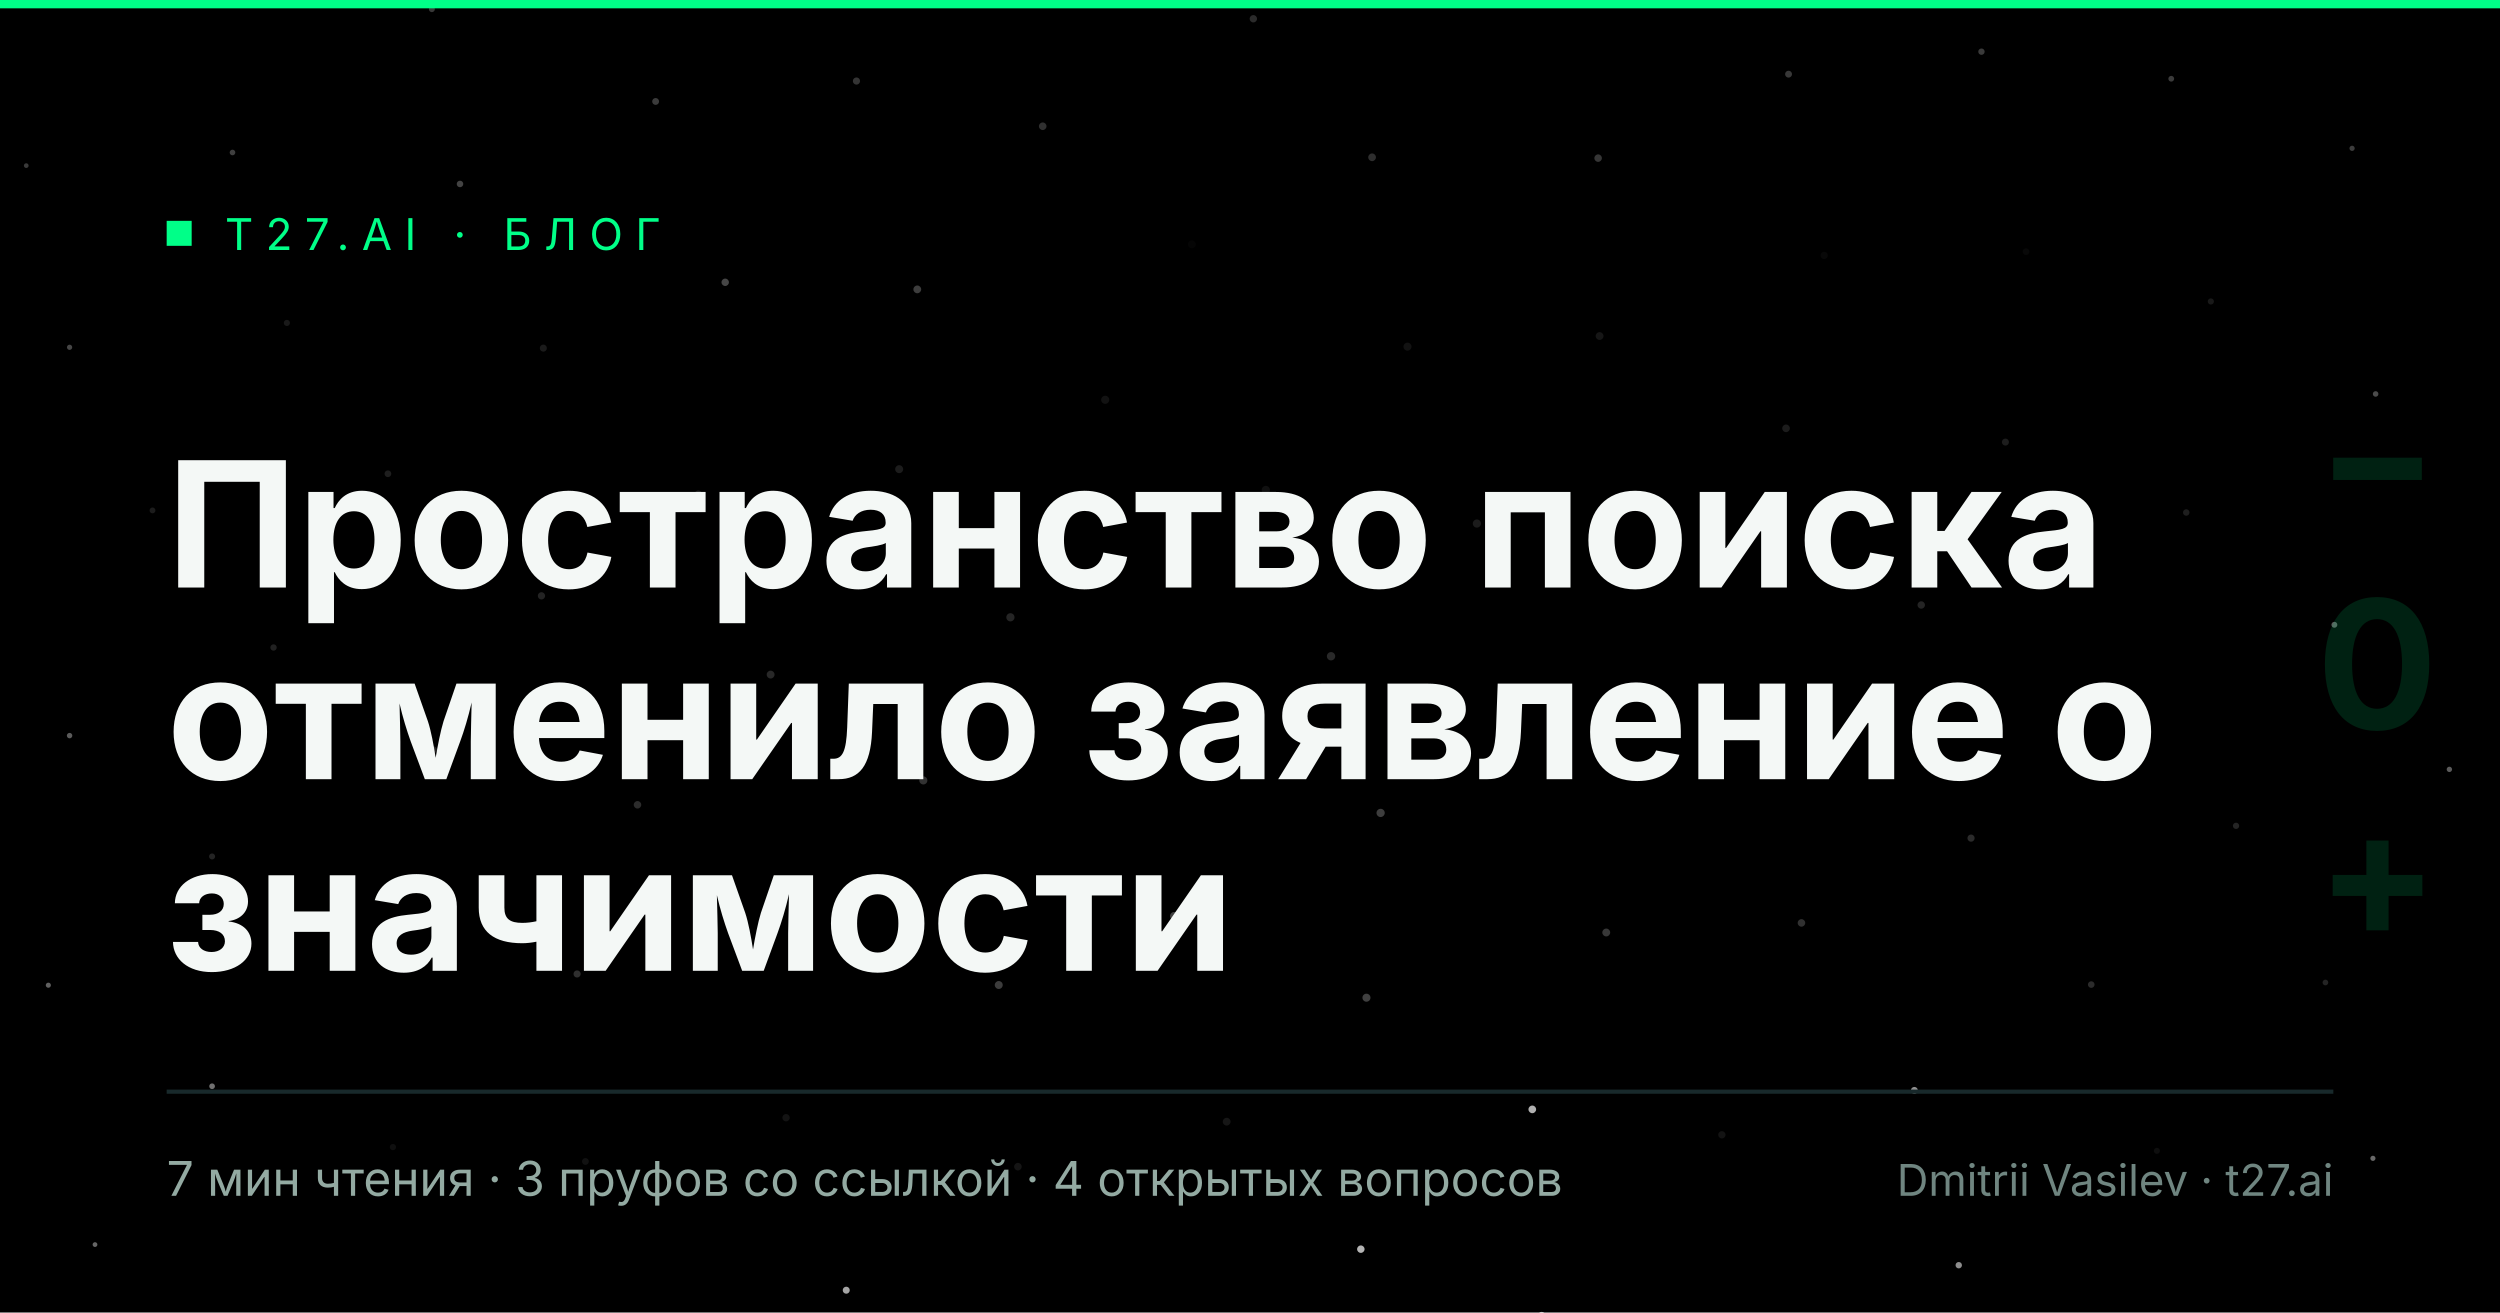
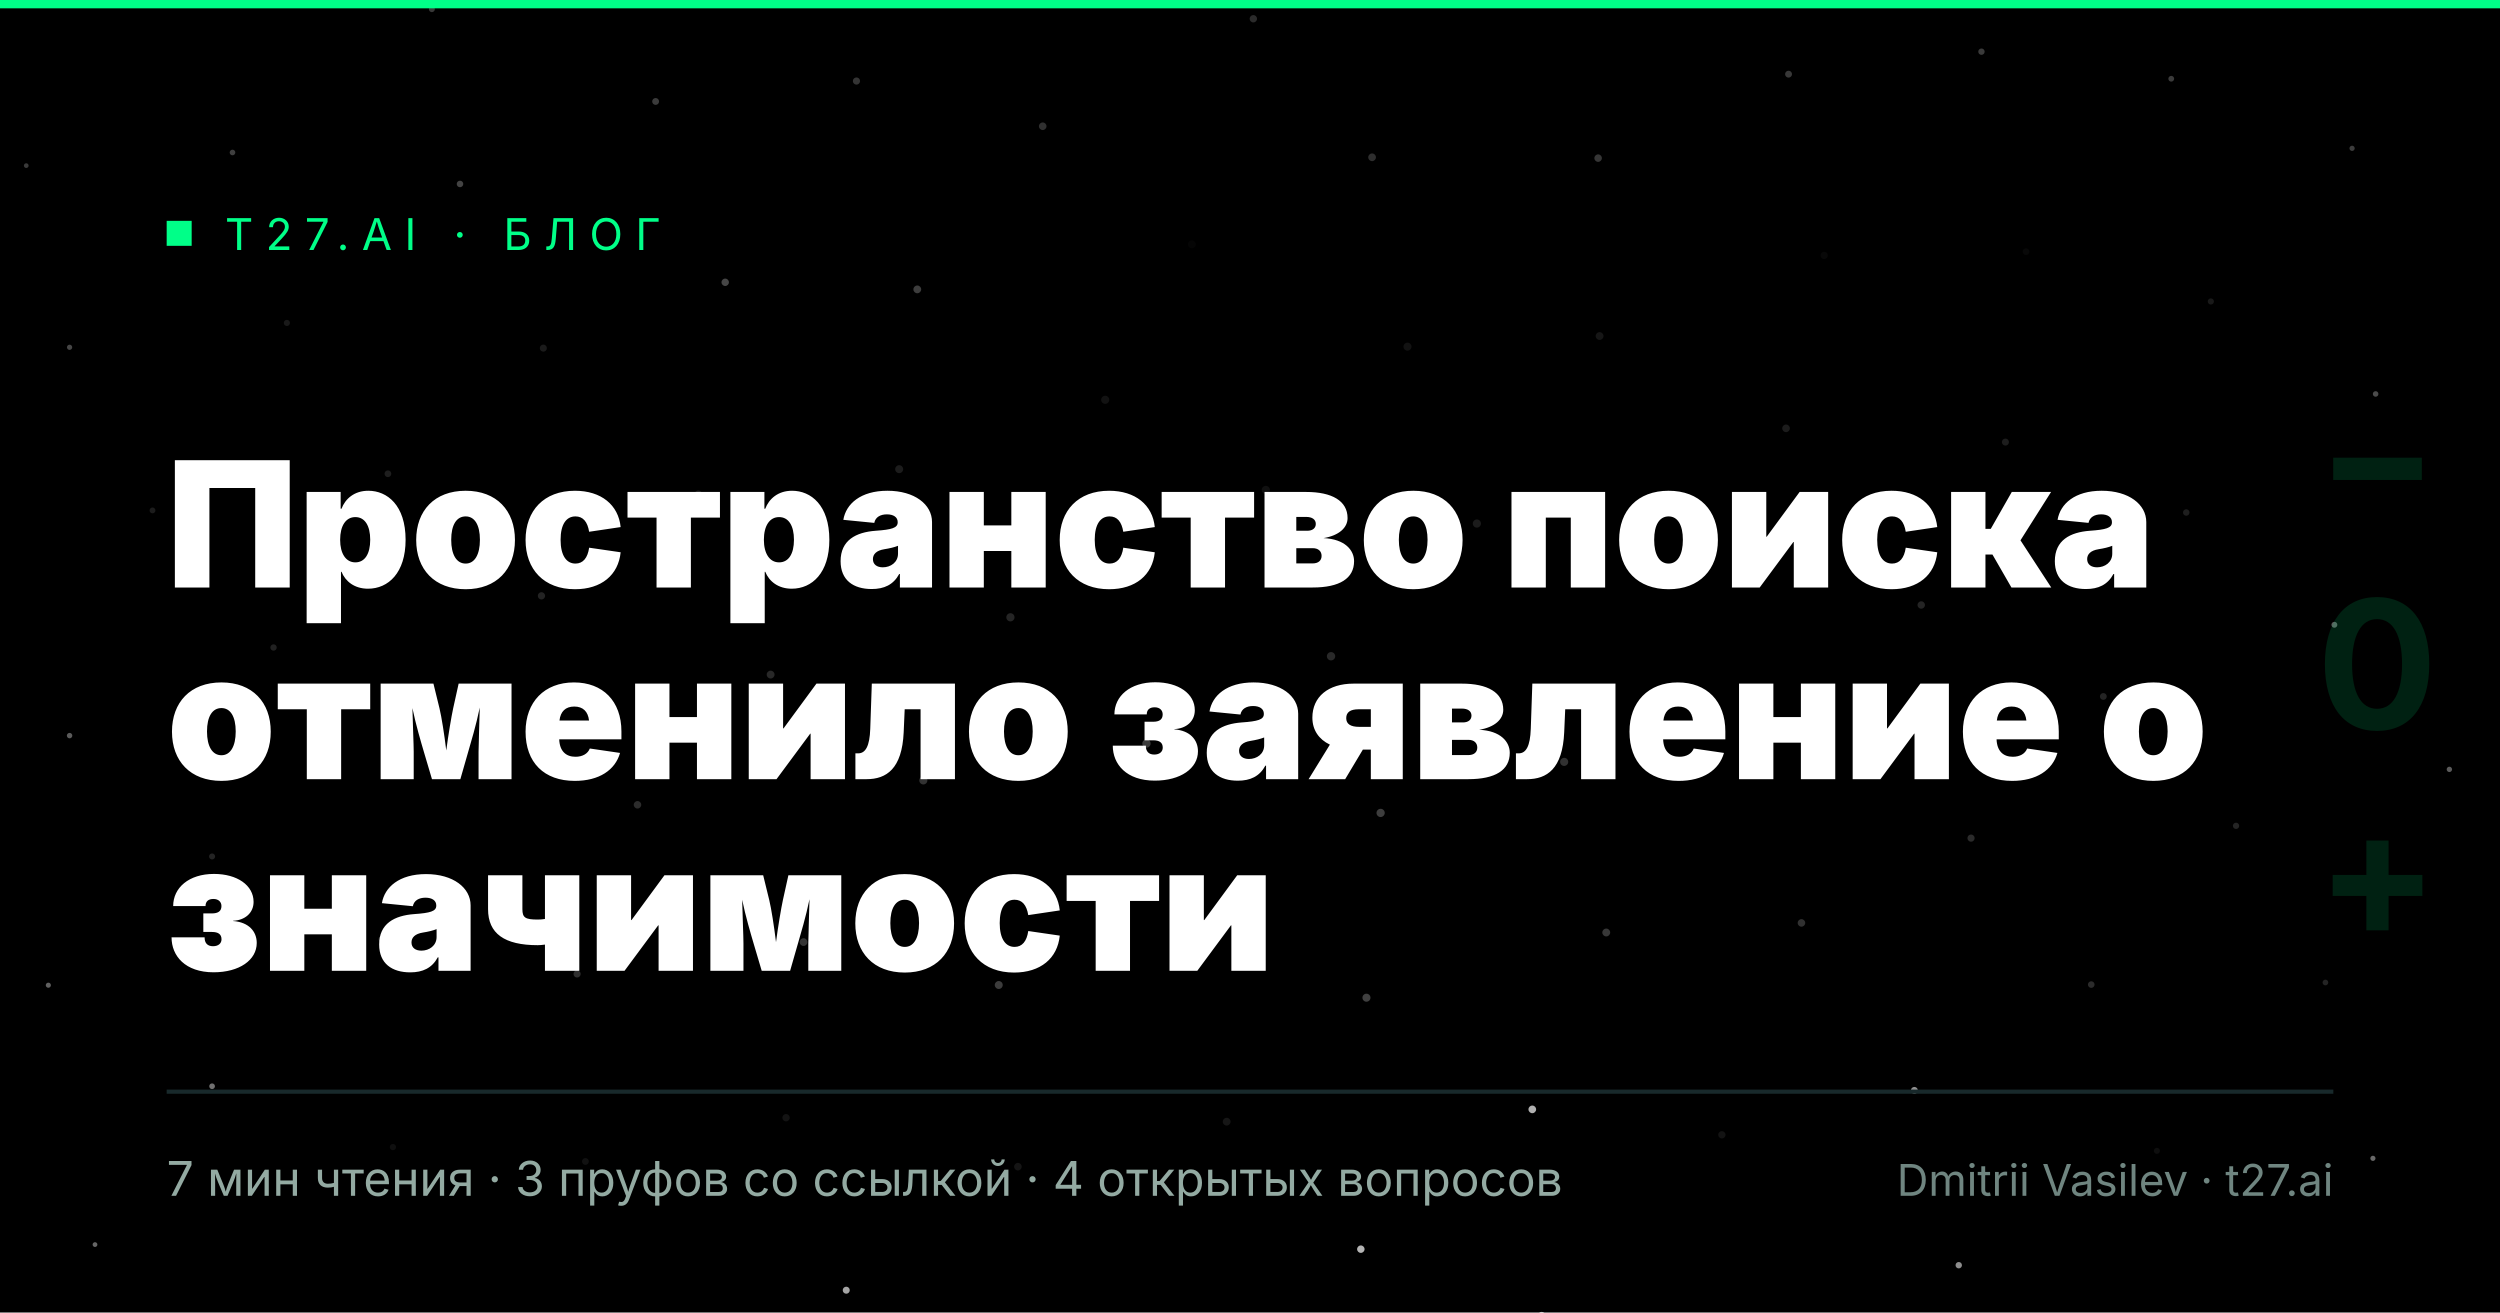
<svg xmlns="http://www.w3.org/2000/svg" width="1200" height="630" viewBox="0 0 1200 630" role="img" aria-label="Пространство поиска отменило заявление о значимости">
  <rect width="1200" height="630" fill="#000000" />
  <circle cx="638.9" cy="315.0" r="2.00" fill="#ffffff" opacity="0.164" />
  <circle cx="550.3" cy="356.9" r="1.99" fill="#ffffff" opacity="0.232" />
  <circle cx="607.6" cy="235.2" r="1.98" fill="#ffffff" opacity="0.064" />
  <circle cx="662.7" cy="390.2" r="1.98" fill="#ffffff" opacity="0.242" />
  <circle cx="485.0" cy="296.3" r="1.97" fill="#ffffff" opacity="0.145" />
  <circle cx="708.9" cy="251.3" r="1.96" fill="#ffffff" opacity="0.109" />
  <circle cx="563.6" cy="439.7" r="1.96" fill="#ffffff" opacity="0.257" />
  <circle cx="530.5" cy="191.9" r="1.95" fill="#ffffff" opacity="0.073" />
  <circle cx="750.8" cy="365.7" r="1.95" fill="#ffffff" opacity="0.194" />
  <circle cx="443.2" cy="374.6" r="1.94" fill="#ffffff" opacity="0.198" />
  <circle cx="675.6" cy="166.4" r="1.93" fill="#ffffff" opacity="0.071" />
  <circle cx="655.9" cy="478.9" r="1.93" fill="#ffffff" opacity="0.252" />
  <circle cx="431.6" cy="225.2" r="1.92" fill="#ffffff" opacity="0.110" />
  <circle cx="797.5" cy="275.0" r="1.91" fill="#ffffff" opacity="0.137" />
  <circle cx="479.4" cy="472.8" r="1.91" fill="#ffffff" opacity="0.237" />
  <circle cx="572.1" cy="117.3" r="1.90" fill="#ffffff" opacity="0.022" />
  <circle cx="771.0" cy="447.6" r="1.89" fill="#ffffff" opacity="0.219" />
  <circle cx="369.9" cy="323.8" r="1.89" fill="#ffffff" opacity="0.160" />
  <circle cx="767.8" cy="161.3" r="1.88" fill="#ffffff" opacity="0.089" />
  <circle cx="588.8" cy="538.4" r="1.87" fill="#ffffff" opacity="0.089" />
  <circle cx="440.3" cy="138.9" r="1.87" fill="#ffffff" opacity="0.242" />
  <circle cx="853.0" cy="346.3" r="1.86" fill="#ffffff" opacity="0.167" />
  <circle cx="385.7" cy="452.2" r="1.86" fill="#ffffff" opacity="0.208" />
  <circle cx="658.6" cy="75.5" r="1.85" fill="#ffffff" opacity="0.182" />
  <circle cx="735.5" cy="532.5" r="1.84" fill="#ffffff" opacity="0.691" />
  <circle cx="335.2" cy="237.3" r="1.84" fill="#ffffff" opacity="0.124" />
  <circle cx="857.3" cy="205.6" r="1.83" fill="#ffffff" opacity="0.113" />
  <circle cx="488.6" cy="560.0" r="1.82" fill="#ffffff" opacity="0.084" />
  <circle cx="500.5" cy="60.6" r="1.82" fill="#ffffff" opacity="0.189" />
  <circle cx="864.7" cy="443.0" r="1.81" fill="#ffffff" opacity="0.194" />
  <circle cx="306.0" cy="386.3" r="1.80" fill="#ffffff" opacity="0.174" />
  <circle cx="767.1" cy="75.9" r="1.80" fill="#ffffff" opacity="0.214" />
  <circle cx="653.2" cy="599.6" r="1.79" fill="#ffffff" opacity="0.706" />
  <circle cx="348.1" cy="135.5" r="1.78" fill="#ffffff" opacity="0.274" />
  <circle cx="922.2" cy="290.4" r="1.78" fill="#ffffff" opacity="0.141" />
  <circle cx="377.3" cy="536.5" r="1.77" fill="#ffffff" opacity="0.076" />
  <circle cx="601.6" cy="9.0" r="1.77" fill="#ffffff" opacity="0.168" />
  <circle cx="826.5" cy="544.7" r="1.76" fill="#ffffff" opacity="0.076" />
  <circle cx="259.9" cy="286.0" r="1.75" fill="#ffffff" opacity="0.139" />
  <circle cx="875.6" cy="122.6" r="1.75" fill="#ffffff" opacity="0.033" />
  <circle cx="537.3" cy="632.1" r="1.74" fill="#ffffff" opacity="0.689" />
  <circle cx="411.1" cy="38.9" r="1.73" fill="#ffffff" opacity="0.206" />
  <circle cx="946.1" cy="402.3" r="1.73" fill="#ffffff" opacity="0.169" />
  <circle cx="277.0" cy="467.5" r="1.72" fill="#ffffff" opacity="0.185" />
  <circle cx="727.7" cy="-1.8" r="1.71" fill="#ffffff" opacity="0.181" />
  <circle cx="740.0" cy="631.4" r="1.71" fill="#ffffff" opacity="0.663" />
  <circle cx="260.8" cy="167.1" r="1.70" fill="#ffffff" opacity="0.106" />
  <circle cx="962.6" cy="212.2" r="1.69" fill="#ffffff" opacity="0.117" />
  <circle cx="406.2" cy="619.3" r="1.69" fill="#ffffff" opacity="0.641" />
  <circle cx="918.9" cy="523.4" r="1.67" fill="#ffffff" opacity="0.564" />
  <circle cx="208.0" cy="359.9" r="1.67" fill="#ffffff" opacity="0.152" />
  <circle cx="858.5" cy="35.6" r="1.66" fill="#ffffff" opacity="0.221" />
  <circle cx="314.7" cy="48.7" r="1.65" fill="#ffffff" opacity="0.232" />
  <circle cx="1009.6" cy="334.3" r="1.64" fill="#ffffff" opacity="0.144" />
  <circle cx="281.0" cy="557.5" r="1.64" fill="#ffffff" opacity="0.068" />
  <circle cx="838.8" cy="634.0" r="1.62" fill="#ffffff" opacity="0.611" />
  <circle cx="186.2" cy="227.4" r="1.62" fill="#ffffff" opacity="0.119" />
  <circle cx="972.5" cy="120.8" r="1.61" fill="#ffffff" opacity="0.034" />
  <circle cx="1003.8" cy="472.6" r="1.59" fill="#ffffff" opacity="0.168" />
  <circle cx="183.3" cy="450.8" r="1.58" fill="#ffffff" opacity="0.163" />
  <circle cx="220.8" cy="88.3" r="1.57" fill="#ffffff" opacity="0.262" />
  <circle cx="1049.4" cy="246.0" r="1.56" fill="#ffffff" opacity="0.120" />
  <circle cx="940.2" cy="607.3" r="1.54" fill="#ffffff" opacity="0.551" />
  <circle cx="131.3" cy="310.8" r="1.53" fill="#ffffff" opacity="0.131" />
  <circle cx="951.1" cy="24.8" r="1.53" fill="#ffffff" opacity="0.228" />
  <circle cx="1073.3" cy="396.4" r="1.51" fill="#ffffff" opacity="0.144" />
  <circle cx="188.6" cy="550.6" r="1.50" fill="#ffffff" opacity="0.060" />
  <circle cx="137.7" cy="155.0" r="1.48" fill="#ffffff" opacity="0.100" />
  <circle cx="1061.2" cy="144.7" r="1.48" fill="#ffffff" opacity="0.098" />
  <circle cx="1035.3" cy="552.4" r="1.46" fill="#ffffff" opacity="0.058" />
  <circle cx="101.8" cy="411.1" r="1.45" fill="#ffffff" opacity="0.142" />
  <circle cx="207.3" cy="4.4" r="1.43" fill="#ffffff" opacity="0.220" />
  <circle cx="1120.5" cy="299.9" r="1.42" fill="#ffffff" opacity="0.357" />
  <circle cx="73.2" cy="245.0" r="1.40" fill="#ffffff" opacity="0.111" />
  <circle cx="1042.2" cy="37.8" r="1.39" fill="#ffffff" opacity="0.234" />
  <circle cx="1116.2" cy="471.6" r="1.37" fill="#ffffff" opacity="0.143" />
  <circle cx="101.8" cy="521.4" r="1.37" fill="#ffffff" opacity="0.441" />
  <circle cx="111.6" cy="73.2" r="1.35" fill="#ffffff" opacity="0.247" />
  <circle cx="1140.3" cy="189.1" r="1.34" fill="#ffffff" opacity="0.295" />
  <circle cx="33.4" cy="353.1" r="1.31" fill="#ffffff" opacity="0.357" />
  <circle cx="1175.7" cy="369.3" r="1.29" fill="#ffffff" opacity="0.358" />
  <circle cx="133.6" cy="634.1" r="1.28" fill="#ffffff" opacity="0.458" />
  <circle cx="33.4" cy="166.7" r="1.26" fill="#ffffff" opacity="0.276" />
  <circle cx="1129.0" cy="71.2" r="1.26" fill="#ffffff" opacity="0.239" />
  <circle cx="1139.0" cy="556.0" r="1.24" fill="#ffffff" opacity="0.413" />
  <circle cx="23.2" cy="472.9" r="1.23" fill="#ffffff" opacity="0.381" />
  <circle cx="45.6" cy="597.4" r="1.15" fill="#ffffff" opacity="0.399" />
  <circle cx="12.6" cy="79.5" r="1.13" fill="#ffffff" opacity="0.229" />
-   <text x="1112" y="250" font-family="Inter,Helvetica,Arial,sans-serif" font-size="86" font-weight="700" fill="#00ff88" opacity="0.13">−</text>
-   <text x="1112" y="350" font-family="Inter,Helvetica,Arial,sans-serif" font-size="86" font-weight="700" fill="#00ff88" opacity="0.13">0</text>
-   <text x="1112" y="450" font-family="Inter,Helvetica,Arial,sans-serif" font-size="86" font-weight="700" fill="#00ff88" opacity="0.13">+</text>
+   <text x="1112" y="250" font-family="Inter,DejaVu Sans,Helvetica,Arial,sans-serif" font-size="86" font-weight="700" fill="#00ff88" opacity="0.13">−</text>
+   <text x="1112" y="350" font-family="Inter,DejaVu Sans,Helvetica,Arial,sans-serif" font-size="86" font-weight="700" fill="#00ff88" opacity="0.13">0</text>
+   <text x="1112" y="450" font-family="Inter,DejaVu Sans,Helvetica,Arial,sans-serif" font-size="86" font-weight="700" fill="#00ff88" opacity="0.13">+</text>
  <rect x="0" y="0" width="1200" height="4" fill="#00ff88" />
  <rect x="80" y="106" width="12" height="12" fill="#00ff88" />
-   <text x="108" y="120" font-family="Inter,Helvetica,Arial,sans-serif" font-size="21" letter-spacing="6" fill="#00ff88">T27.AI · БЛОГ</text>
-   <text x="80" y="282" font-family="Inter,Helvetica,Arial,sans-serif" font-size="84" font-weight="700" fill="#f4f8f6">Пространство поиска</text>
-   <text x="80" y="374" font-family="Inter,Helvetica,Arial,sans-serif" font-size="84" font-weight="700" fill="#f4f8f6">отменило заявление о</text>
-   <text x="80" y="466" font-family="Inter,Helvetica,Arial,sans-serif" font-size="84" font-weight="700" fill="#f4f8f6">значимости</text>
+   <text x="108" y="120" font-family="Inter,DejaVu Sans,Helvetica,Arial,sans-serif" font-size="21" letter-spacing="6" fill="#00ff88">T27.AI · БЛОГ</text>
+   <text x="80" y="282" font-family="Inter,DejaVu Sans,Helvetica,Arial,sans-serif" font-size="84" font-weight="900" fill="#ffffff">Пространство поиска</text>
+   <text x="80" y="374" font-family="Inter,DejaVu Sans,Helvetica,Arial,sans-serif" font-size="84" font-weight="900" fill="#ffffff">отменило заявление о</text>
+   <text x="80" y="466" font-family="Inter,DejaVu Sans,Helvetica,Arial,sans-serif" font-size="84" font-weight="900" fill="#ffffff">значимости</text>
  <line x1="80" y1="524" x2="1120" y2="524" stroke="#18292b" stroke-width="2" />
-   <text x="80" y="574" font-family="Inter,Helvetica,Arial,sans-serif" font-size="23" fill="#93aaa2">7 мин чтения  ·  3 пруфов со ссылкой  ·  4 открытых вопросов</text>
-   <text x="1120" y="574" text-anchor="end" font-family="Inter,Helvetica,Arial,sans-serif" font-size="21" fill="#6f8580">Dmitrii Vasilev · t27.ai</text>
+   <text x="80" y="574" font-family="Inter,DejaVu Sans,Helvetica,Arial,sans-serif" font-size="23" fill="#93aaa2">7 мин чтения  ·  3 пруфов со ссылкой  ·  4 открытых вопросов</text>
+   <text x="1120" y="574" text-anchor="end" font-family="Inter,DejaVu Sans,Helvetica,Arial,sans-serif" font-size="21" fill="#6f8580">Dmitrii Vasilev · t27.ai</text>
</svg>
